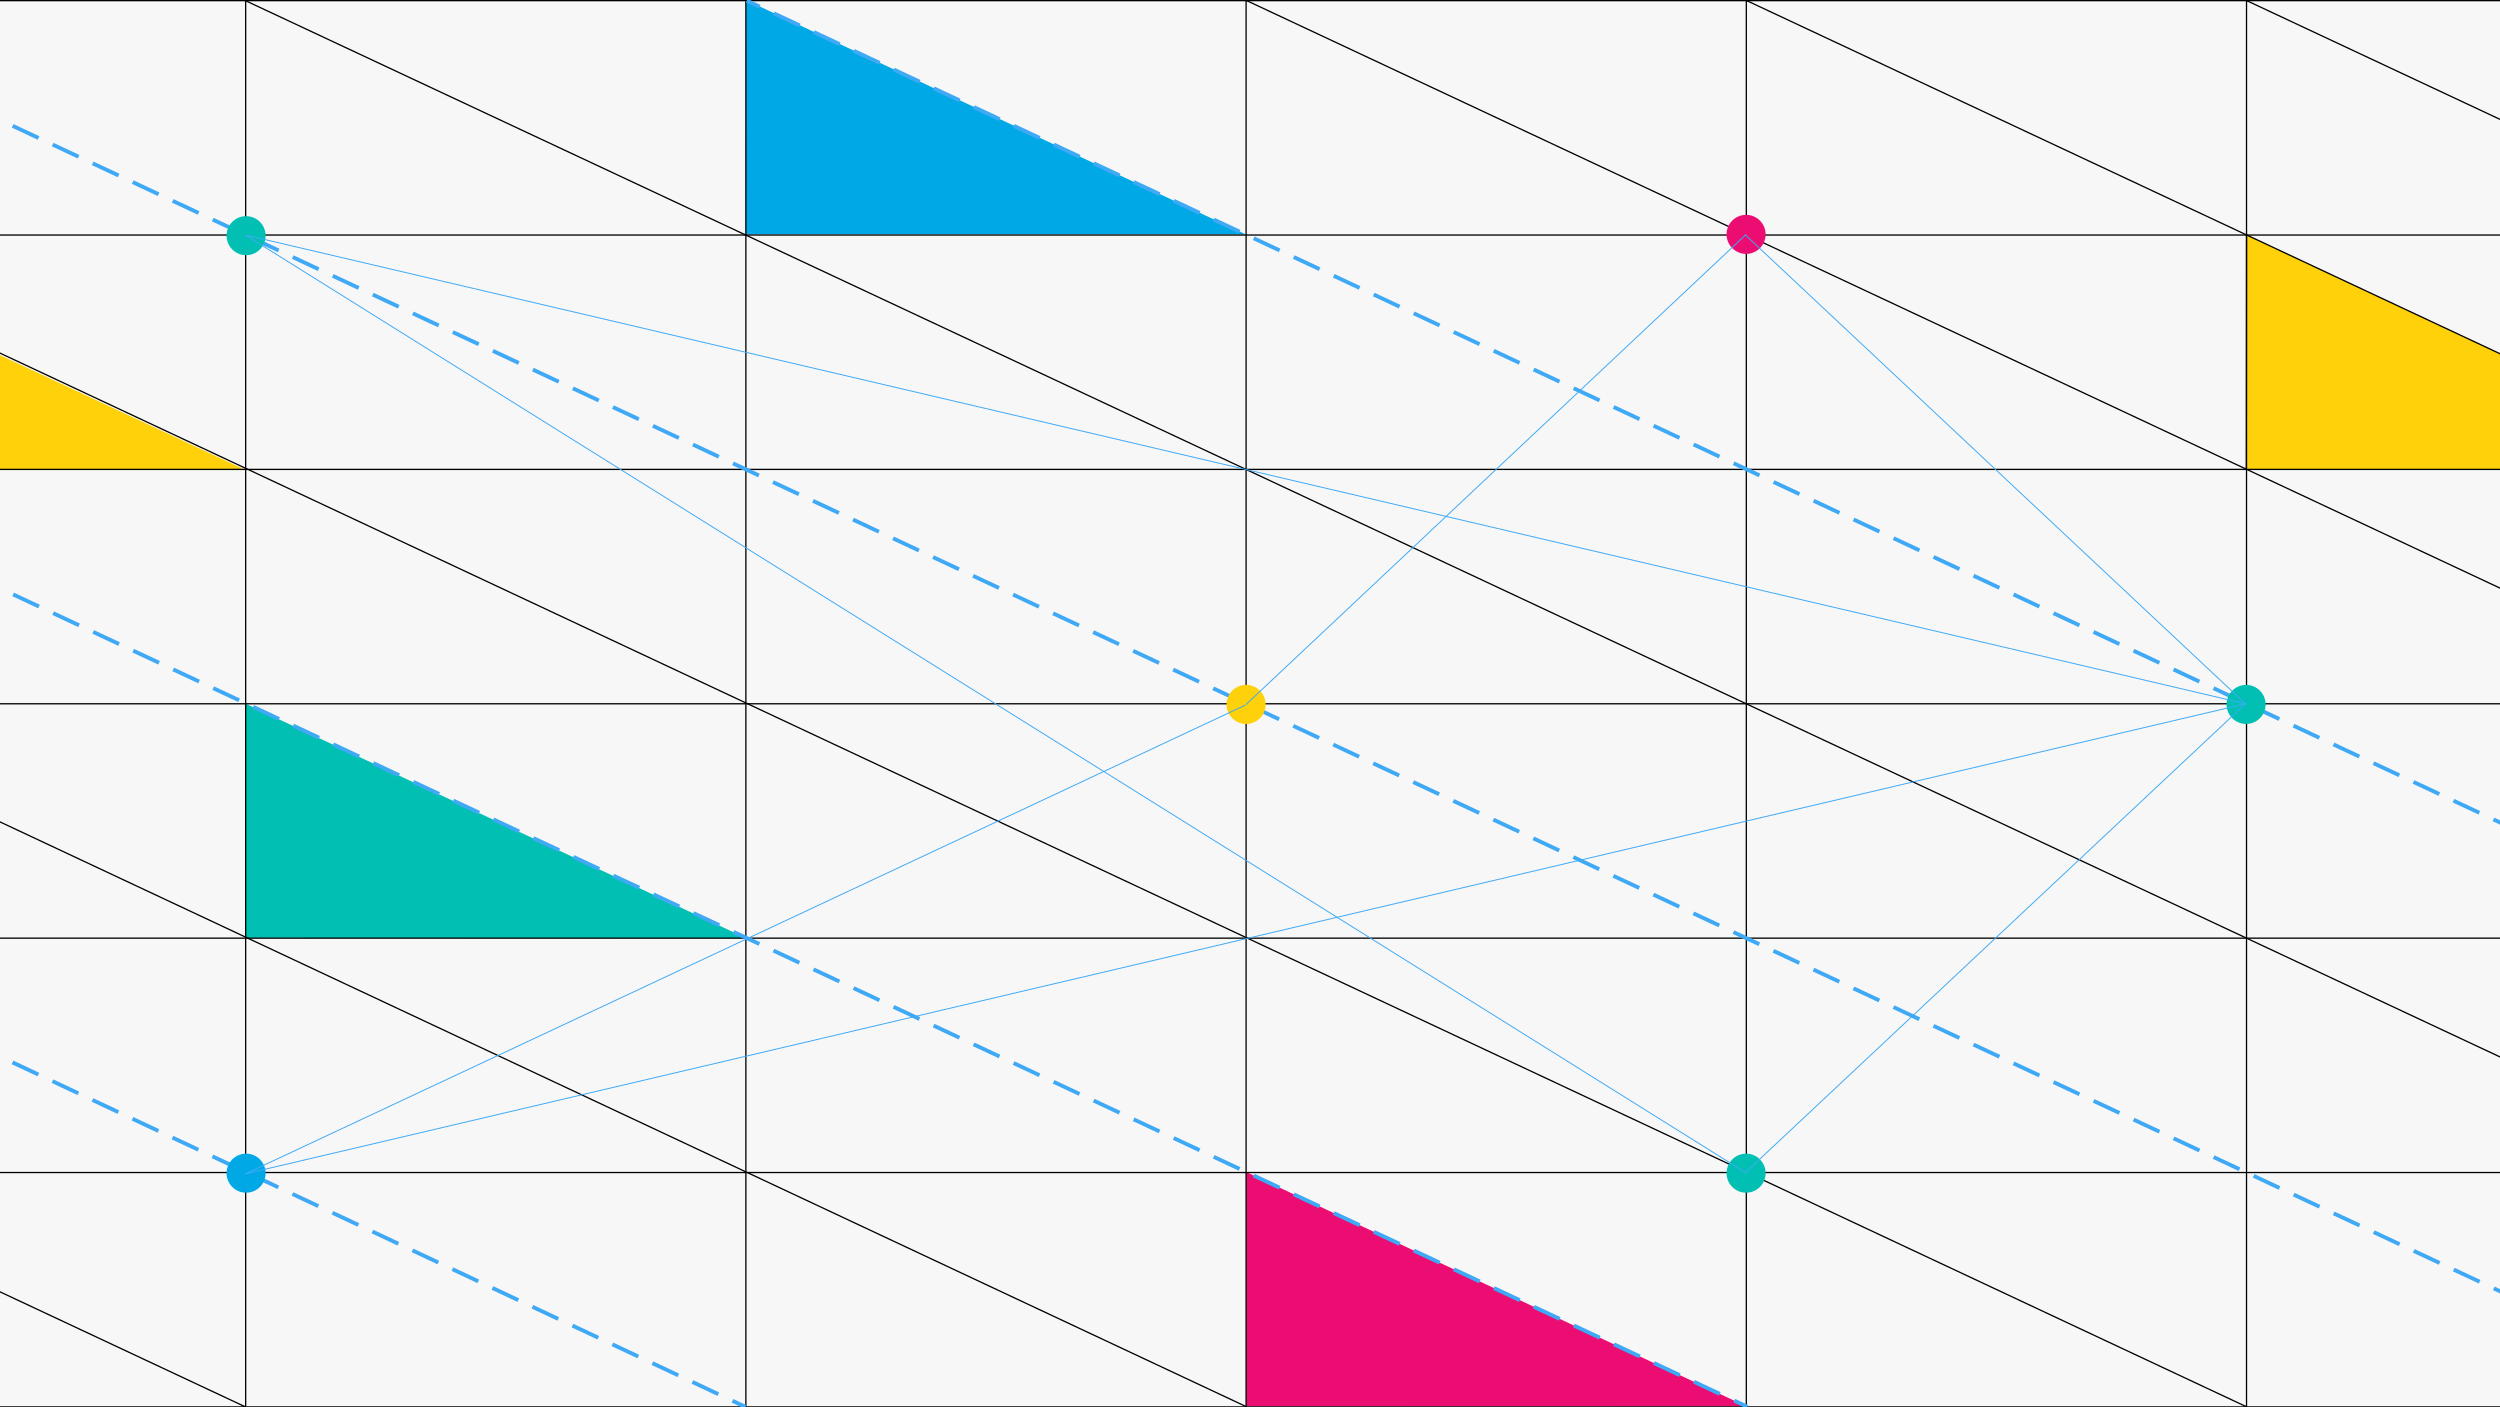
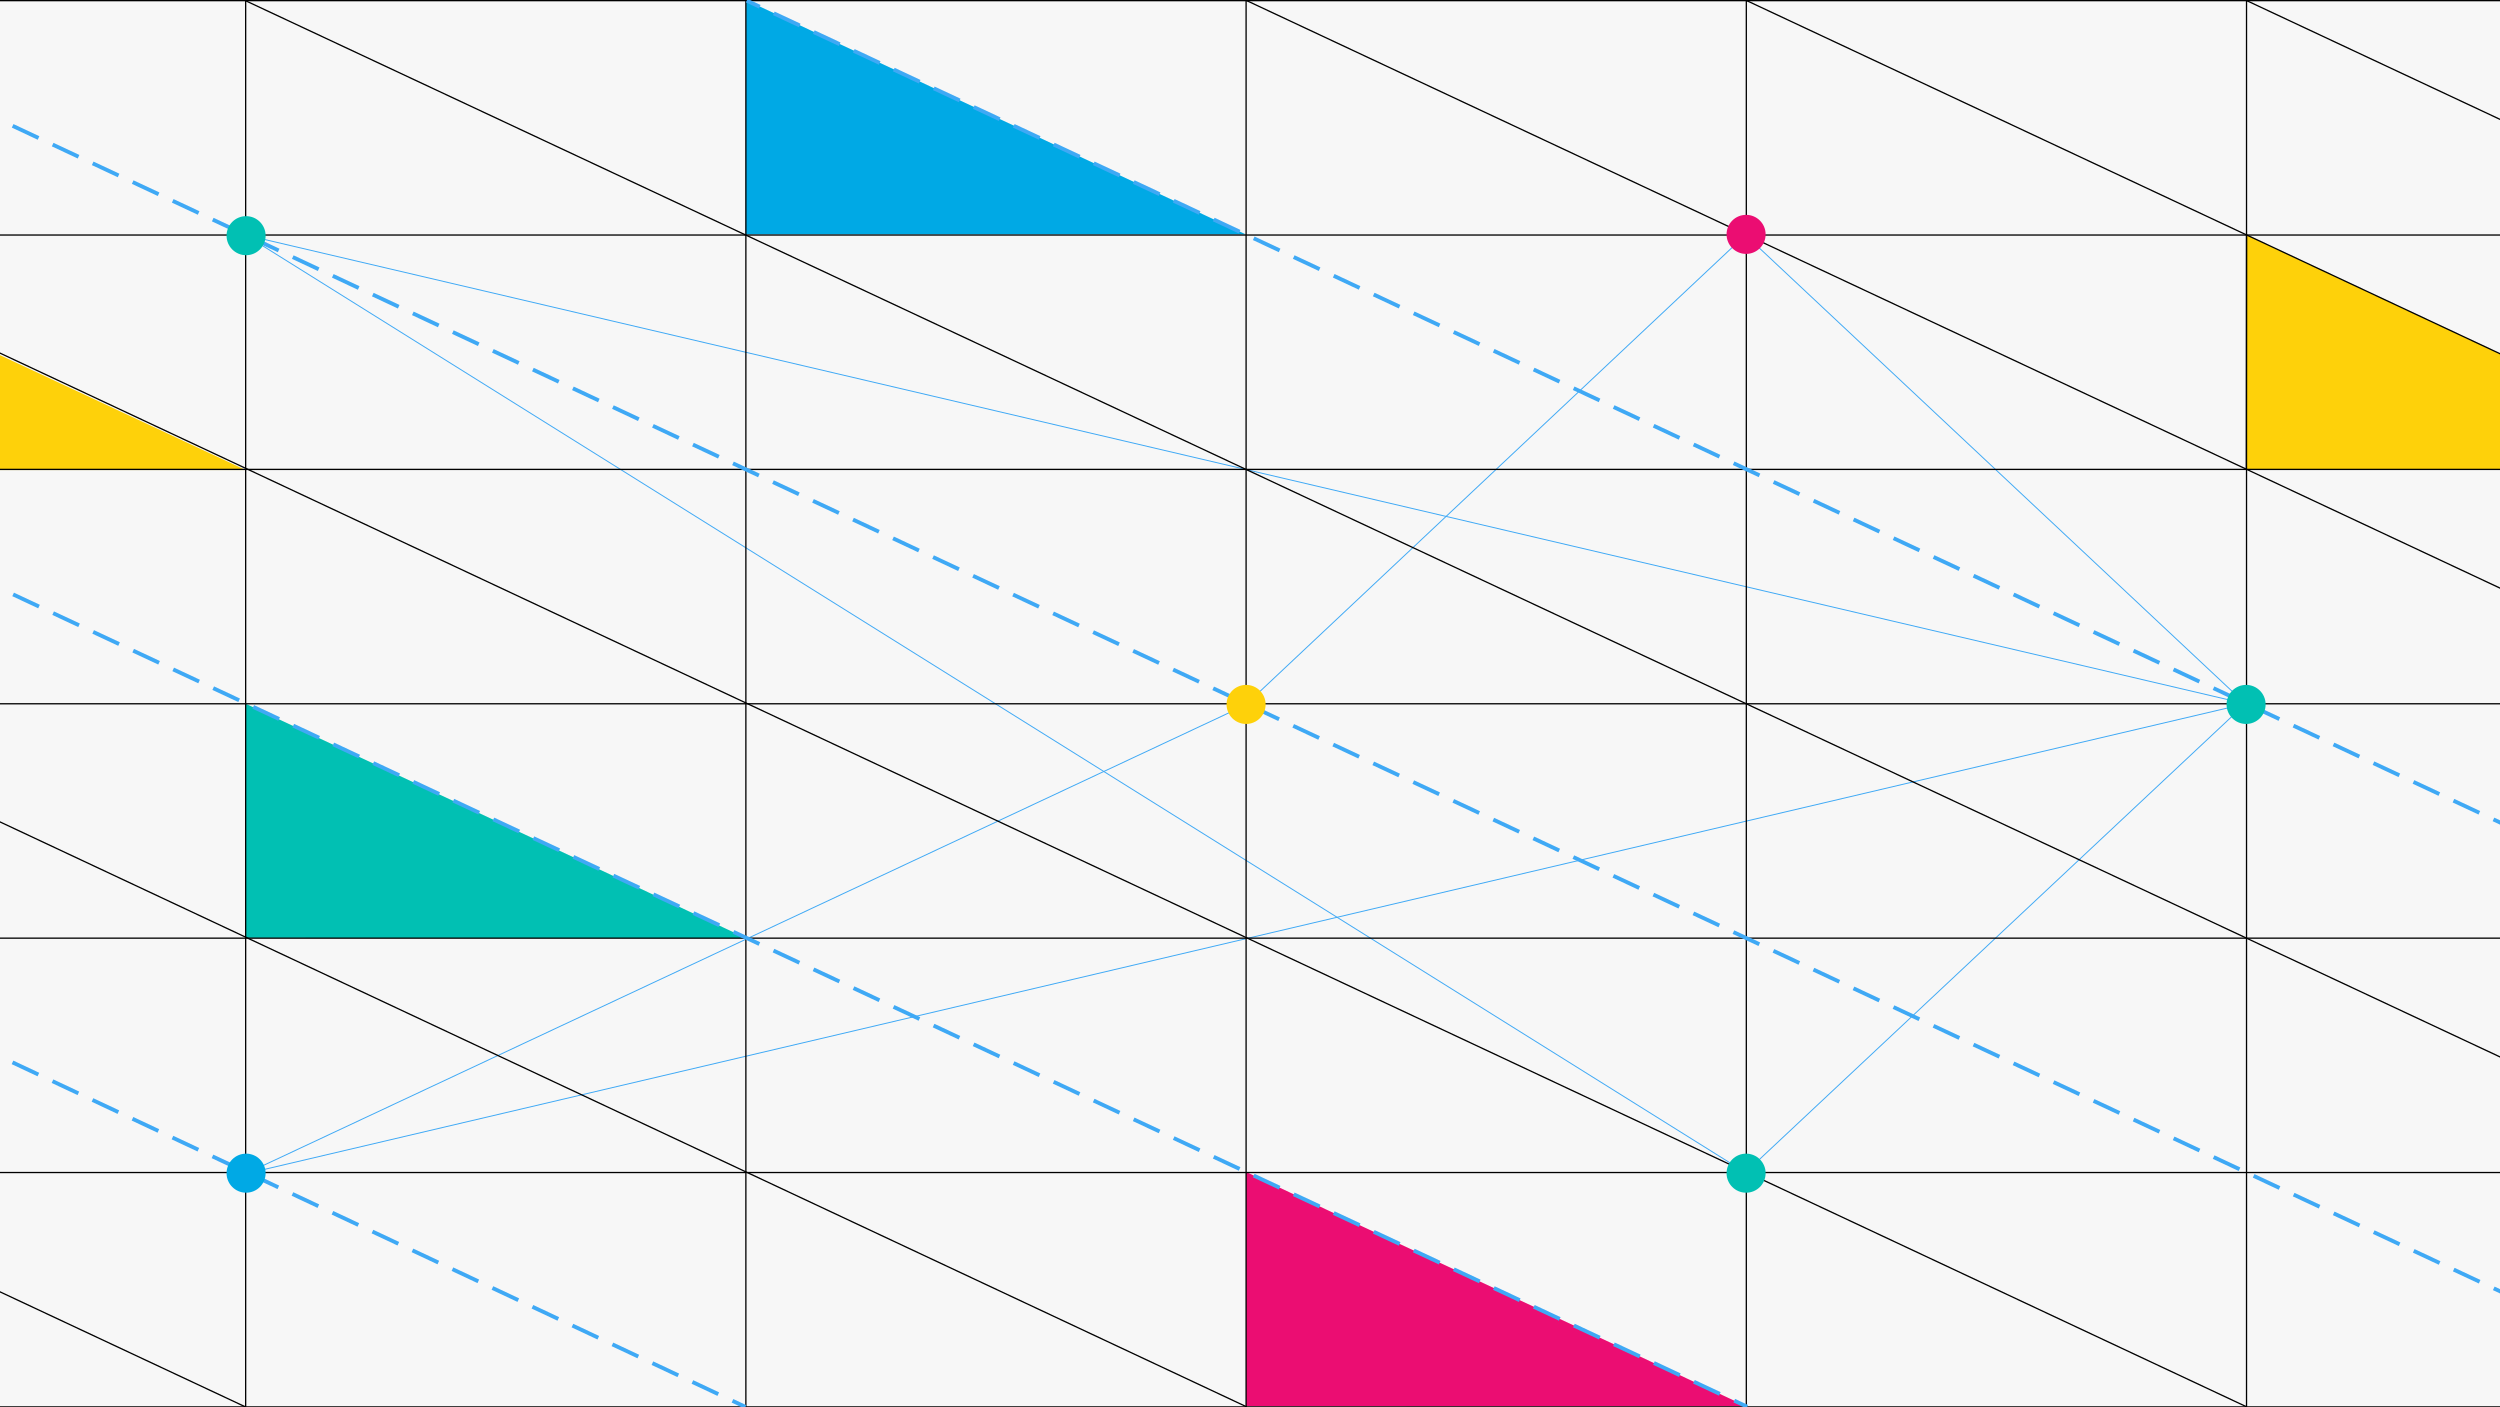
<svg xmlns="http://www.w3.org/2000/svg" id="Layer_1" data-name="Layer 1" viewBox="0 0 1920 1080">
  <defs>
-     <style>.cls-1{fill:#f7f7f7;}.cls-2{fill:#fed10a;}.cls-3{fill:#00a9e5;}.cls-4{fill:#eb0d72;}.cls-5{fill:#01c0b3;}.cls-10,.cls-11,.cls-12,.cls-14,.cls-6,.cls-8,.cls-9{fill:none;}.cls-6{stroke:#000;}.cls-10,.cls-11,.cls-12,.cls-13,.cls-14,.cls-6,.cls-8,.cls-9{stroke-miterlimit:10;}.cls-7{fill:#13a7df;}.cls-10,.cls-11,.cls-12,.cls-13,.cls-14,.cls-8,.cls-9{stroke:#3fa9f5;}.cls-10,.cls-11,.cls-12,.cls-8,.cls-9{stroke-width:3px;}.cls-8{stroke-dasharray:21.96 11.98;}.cls-10{stroke-dasharray:21.95 11.97;}.cls-11{stroke-dasharray:21.96 11.98;}.cls-12{stroke-dasharray:21.96 11.98;}.cls-13{fill:#3fa9f5;}.cls-13,.cls-14{stroke-width:0.75px;}</style>
+     <style>.cls-1{fill:#f7f7f7;}.cls-2{fill:#00a9e5;}.cls-3{fill:#3fa9f5;}.cls-10,.cls-11,.cls-12,.cls-13,.cls-14,.cls-3,.cls-4{stroke:#3fa9f5;}.cls-10,.cls-11,.cls-12,.cls-13,.cls-14,.cls-3,.cls-4,.cls-8{stroke-miterlimit:10;}.cls-3,.cls-4{stroke-width:0.75px;}.cls-10,.cls-11,.cls-12,.cls-13,.cls-14,.cls-4,.cls-8{fill:none;}.cls-5{fill:#fed10a;}.cls-6{fill:#eb0d72;}.cls-7{fill:#01c0b3;}.cls-8{stroke:#000;}.cls-9{fill:#13a7df;}.cls-10,.cls-11,.cls-12,.cls-13,.cls-14{stroke-width:3px;}.cls-10{stroke-dasharray:21.96 11.98;}.cls-12{stroke-dasharray:21.95 11.97;}.cls-13{stroke-dasharray:21.96 11.98;}.cls-14{stroke-dasharray:21.96 11.98;}</style>
  </defs>
  <rect class="cls-1" x="-56" y="-90" width="2056" height="1227" />
-   <polygon class="cls-2" points="-196 181.08 -196 361 188.67 361 -196 181.08" />
-   <polygon class="cls-2" points="1725.33 180.5 2109.5 360.5 1725.17 360.5 1725.33 180.5" />
-   <polygon class="cls-3" points="573 0.08 572.67 180 956.73 180 573 0.08" />
-   <polygon class="cls-4" points="957 900.07 957 1080 1341.3 1080.12 957 900.07" />
-   <polygon class="cls-5" points="188.5 540.38 188.5 720.34 573 720.5 188.5 540.38" />
-   <rect class="cls-6" x="-195.5" y="0.5" width="2305" height="1080" />
-   <line class="cls-6" x1="-195.5" y1="900.5" x2="2109.5" y2="900.5" />
-   <line class="cls-6" x1="-195.5" y1="720.5" x2="2109.5" y2="720.5" />
-   <line class="cls-6" x1="-195.5" y1="540.5" x2="2109.5" y2="540.5" />
-   <polyline class="cls-6" points="1725.33 180.5 1725.17 360.5 2109.5 360.5 -195.5 360.5" />
-   <line class="cls-6" x1="-195.5" y1="180.5" x2="2109.5" y2="180.5" />
-   <line class="cls-6" x1="1725.33" y1="0.5" x2="1725.33" y2="1080.5" />
-   <line class="cls-6" x1="1341.17" y1="1080.5" x2="1341.17" y2="0.5" />
-   <line class="cls-6" x1="957" y1="0.5" x2="957" y2="1080.5" />
-   <line class="cls-6" x1="572.83" y1="0.5" x2="572.83" y2="1080.5" />
-   <line class="cls-6" x1="188.67" y1="0.5" x2="188.67" y2="1080.5" />
-   <line class="cls-6" x1="188.5" y1="0.5" x2="2109.5" y2="900.5" />
-   <line class="cls-6" x1="957.5" y1="0.5" x2="2109.5" y2="540.5" />
-   <line class="cls-6" x1="1725.5" y1="0.5" x2="2109.5" y2="180.5" />
-   <line class="cls-6" x1="-195.5" y1="179.5" x2="1725.5" y2="1080.5" />
-   <line class="cls-6" x1="-195.5" y1="539.5" x2="957.5" y2="1080.5" />
-   <line class="cls-7" x1="-195.5" y1="0.5" x2="2109.5" y2="1080.5" />
-   <line class="cls-8" x1="-174.69" y1="10.25" x2="2094.12" y2="1073.29" />
-   <line class="cls-7" x1="573.5" y1="0.5" x2="2109.5" y2="720.5" />
-   <line class="cls-9" x1="573.5" y1="0.5" x2="583.46" y2="5.17" />
-   <line class="cls-10" x1="594.3" y1="10.25" x2="2094.12" y2="713.29" />
-   <line class="cls-7" x1="-195.14" y1="360.38" x2="1341.86" y2="1080.38" />
-   <line class="cls-11" x1="-174.33" y1="370.13" x2="1326.47" y2="1073.17" />
-   <line class="cls-9" x1="1331.9" y1="1075.71" x2="1341.86" y2="1080.38" />
-   <line class="cls-7" x1="-195.5" y1="719.5" x2="572.5" y2="1080.5" />
-   <line class="cls-12" x1="-174.7" y1="729.28" x2="557.12" y2="1073.27" />
-   <line class="cls-9" x1="562.54" y1="1075.82" x2="572.5" y2="1080.5" />
-   <line class="cls-6" x1="-195.5" y1="900.5" x2="188.5" y2="1080.5" />
-   <line class="cls-6" x1="1341.5" y1="0.5" x2="2109.5" y2="360.5" />
-   <circle class="cls-5" cx="189" cy="181" r="15" />
-   <circle class="cls-2" cx="957" cy="541" r="15" />
-   <circle class="cls-5" cx="1341" cy="901" r="15" />
-   <circle class="cls-3" cx="189" cy="901" r="15" />
-   <circle class="cls-4" cx="1341" cy="180" r="15" />
-   <circle class="cls-5" cx="1725" cy="541" r="15" />
+   <line class="cls-2" x1="957" y1="541" x2="1341" y2="180" />
  <line class="cls-3" x1="957" y1="541" x2="1341" y2="180" />
-   <line class="cls-13" x1="957" y1="541" x2="1341" y2="180" />
-   <line class="cls-14" x1="1340.5" y1="900.5" x2="1724.5" y2="540.5" />
-   <line class="cls-14" x1="1340.5" y1="180.5" x2="1724.5" y2="540.5" />
-   <line class="cls-14" x1="956.5" y1="541.5" x2="188.5" y2="901.5" />
-   <line class="cls-14" x1="1724.5" y1="540.5" x2="188.5" y2="180.5" />
-   <line class="cls-14" x1="1340.5" y1="900.5" x2="188.5" y2="180.5" />
-   <line class="cls-14" x1="1724.5" y1="540.5" x2="188.5" y2="901.5" />
+   <line class="cls-4" x1="1340.5" y1="900.5" x2="1724.5" y2="540.5" />
+   <line class="cls-4" x1="1340.5" y1="180.5" x2="1724.5" y2="540.5" />
+   <line class="cls-4" x1="956.5" y1="541.5" x2="188.5" y2="901.5" />
+   <line class="cls-4" x1="1724.5" y1="540.5" x2="188.5" y2="180.5" />
+   <line class="cls-4" x1="1340.5" y1="900.5" x2="188.5" y2="180.5" />
+   <line class="cls-4" x1="1724.5" y1="540.5" x2="188.5" y2="901.5" />
+   <polygon class="cls-5" points="-196 181.08 -196 361 188.67 361 -196 181.08" />
+   <polygon class="cls-5" points="1725.33 180.5 2109.5 360.5 1725.17 360.5 1725.33 180.5" />
+   <polygon class="cls-2" points="573 0.08 572.67 180 956.73 180 573 0.08" />
+   <polygon class="cls-6" points="957 900.07 957 1080 1341.3 1080.12 957 900.07" />
+   <polygon class="cls-7" points="188.5 540.38 188.5 720.34 573 720.5 188.5 540.38" />
+   <rect class="cls-8" x="-195.5" y="0.5" width="2305" height="1080" />
+   <line class="cls-8" x1="-195.5" y1="900.5" x2="2109.5" y2="900.5" />
+   <line class="cls-8" x1="-195.5" y1="720.5" x2="2109.5" y2="720.5" />
+   <line class="cls-8" x1="-195.5" y1="540.5" x2="2109.5" y2="540.5" />
+   <polyline class="cls-8" points="1725.33 180.5 1725.17 360.5 2109.5 360.5 -195.5 360.5" />
+   <line class="cls-8" x1="-195.5" y1="180.5" x2="2109.5" y2="180.5" />
+   <line class="cls-8" x1="1725.33" y1="0.5" x2="1725.33" y2="1080.5" />
+   <line class="cls-8" x1="1341.17" y1="1080.5" x2="1341.17" y2="0.5" />
+   <line class="cls-8" x1="957" y1="0.5" x2="957" y2="1080.5" />
+   <line class="cls-8" x1="572.83" y1="0.5" x2="572.83" y2="1080.5" />
+   <line class="cls-8" x1="188.67" y1="0.5" x2="188.67" y2="1080.5" />
+   <line class="cls-8" x1="188.5" y1="0.5" x2="2109.5" y2="900.5" />
+   <line class="cls-8" x1="957.5" y1="0.5" x2="2109.5" y2="540.5" />
+   <line class="cls-8" x1="1725.5" y1="0.5" x2="2109.5" y2="180.5" />
+   <line class="cls-8" x1="-195.5" y1="179.5" x2="1725.5" y2="1080.5" />
+   <line class="cls-8" x1="-195.5" y1="539.5" x2="957.5" y2="1080.5" />
+   <line class="cls-9" x1="-195.5" y1="0.5" x2="2109.5" y2="1080.5" />
+   <line class="cls-10" x1="-174.69" y1="10.25" x2="2094.12" y2="1073.29" />
+   <line class="cls-9" x1="573.5" y1="0.5" x2="2109.5" y2="720.5" />
+   <line class="cls-11" x1="573.5" y1="0.5" x2="583.46" y2="5.17" />
+   <line class="cls-12" x1="594.3" y1="10.25" x2="2094.12" y2="713.29" />
+   <line class="cls-9" x1="-195.14" y1="360.38" x2="1341.86" y2="1080.38" />
+   <line class="cls-13" x1="-174.33" y1="370.13" x2="1326.47" y2="1073.17" />
+   <line class="cls-11" x1="1331.9" y1="1075.71" x2="1341.86" y2="1080.38" />
+   <line class="cls-9" x1="-195.5" y1="719.5" x2="572.5" y2="1080.5" />
+   <line class="cls-14" x1="-174.7" y1="729.28" x2="557.12" y2="1073.27" />
+   <line class="cls-11" x1="562.54" y1="1075.82" x2="572.5" y2="1080.5" />
+   <line class="cls-8" x1="-195.5" y1="900.5" x2="188.5" y2="1080.5" />
+   <line class="cls-8" x1="1341.5" y1="0.5" x2="2109.5" y2="360.5" />
+   <circle class="cls-7" cx="189" cy="181" r="15" />
+   <circle class="cls-5" cx="957" cy="541" r="15" />
+   <circle class="cls-7" cx="1341" cy="901" r="15" />
+   <circle class="cls-2" cx="189" cy="901" r="15" />
+   <circle class="cls-6" cx="1341" cy="180" r="15" />
+   <circle class="cls-7" cx="1725" cy="541" r="15" />
</svg>
